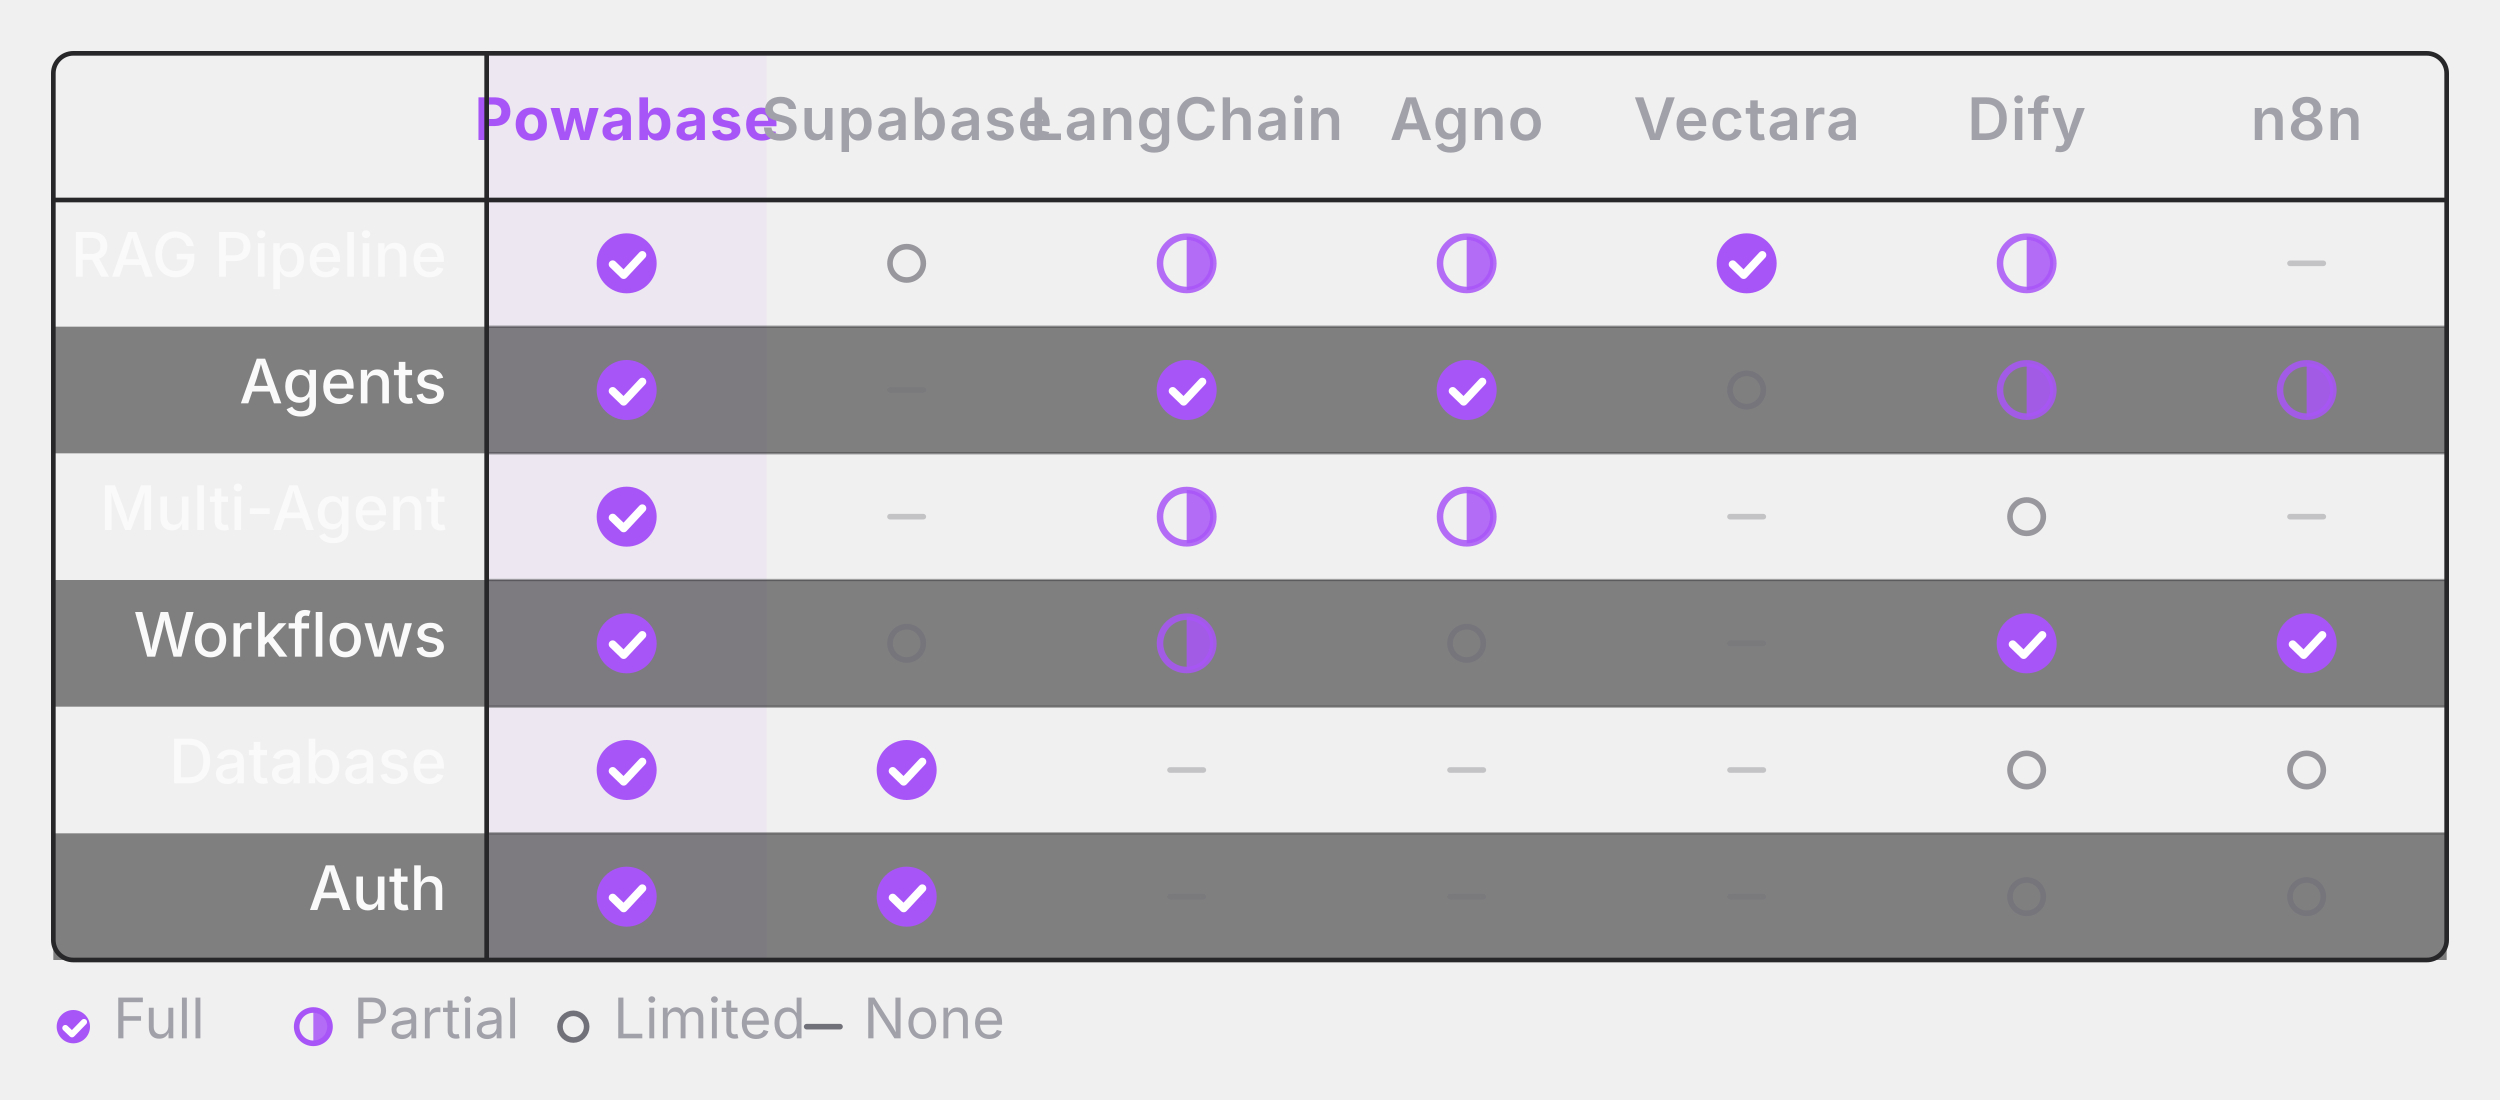
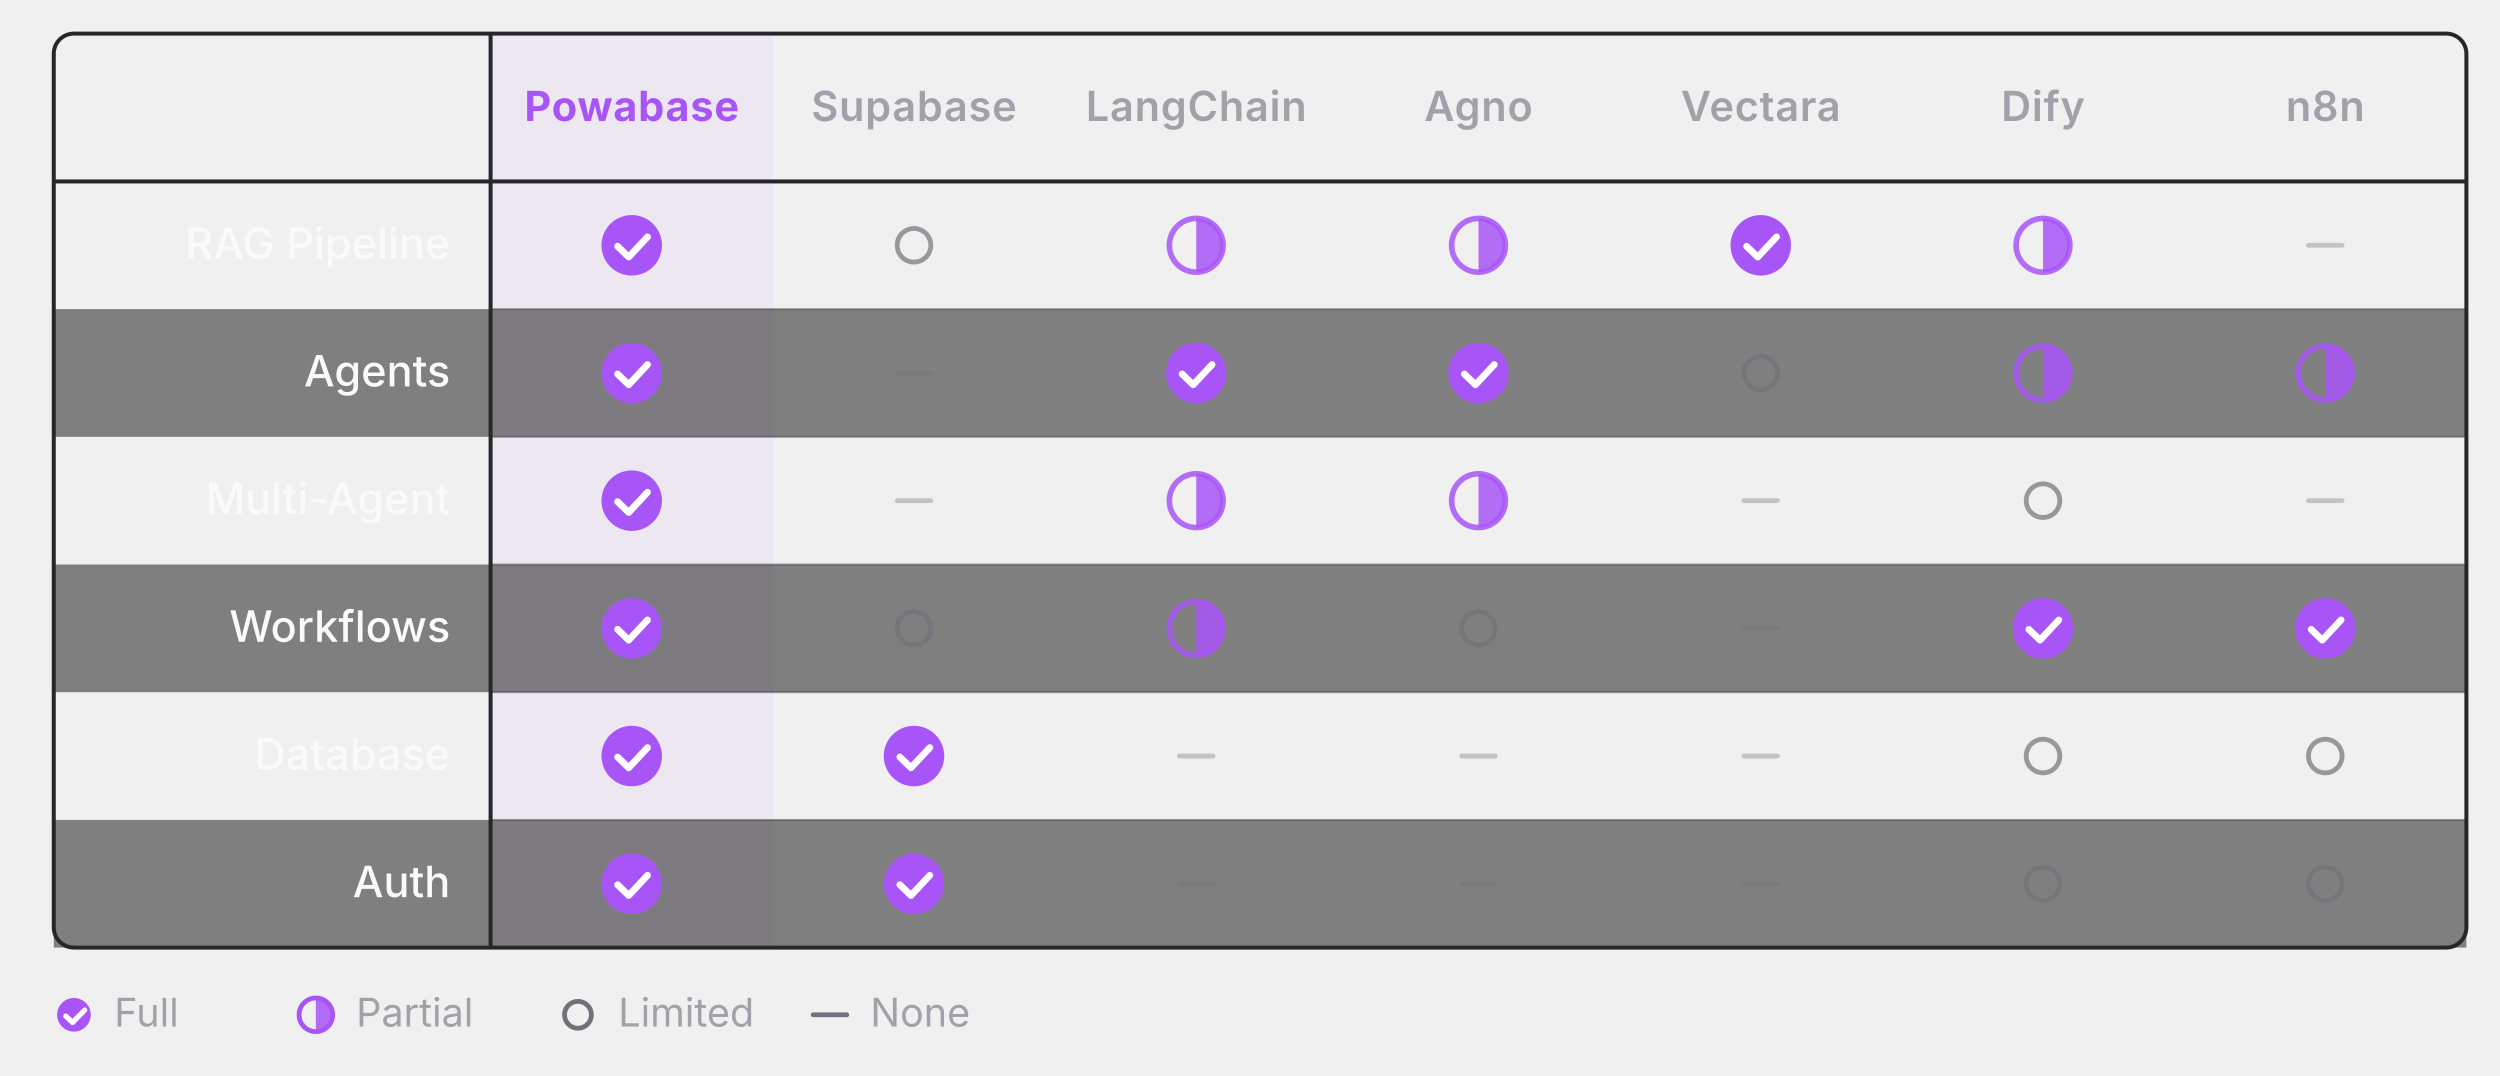
- <svg xmlns="http://www.w3.org/2000/svg" viewBox="0 0 750 330" width="750" height="330" role="img" aria-label="Feature coverage table comparing Powabase with Supabase, LangChain, Agno, Vectara, Dify, and n8n" font-family="Inter, system-ui, -apple-system, 'Segoe UI', Roboto, sans-serif">
+ <svg xmlns="http://www.w3.org/2000/svg" viewBox="0 6 744 320" width="744" height="320" role="img" aria-label="Feature coverage table comparing Powabase with Supabase, LangChain, Agno, Vectara, Dify, and n8n" font-family="Inter, system-ui, -apple-system, 'Segoe UI', Roboto, sans-serif">
  <rect x="146" y="16" width="84" height="272" fill="#A855F7" fill-opacity="0.06" />
  <rect x="16" y="98" width="718" height="38" fill="#0E0E10" fill-opacity="0.5" />
  <rect x="16" y="174" width="718" height="38" fill="#0E0E10" fill-opacity="0.5" />
  <rect x="16" y="250" width="718" height="38" fill="#0E0E10" fill-opacity="0.5" />
-   <text x="188" y="42" text-anchor="middle" fill="#A855F7" font-size="17.6" font-weight="700" letter-spacing="0.02em">Powabase</text>
-   <text x="272" y="42" text-anchor="middle" fill="#A1A1AA" font-size="17.6" font-weight="600" letter-spacing="0.02em">Supabase</text>
-   <text x="356" y="42" text-anchor="middle" fill="#A1A1AA" font-size="17.6" font-weight="600" letter-spacing="0.02em">LangChain</text>
-   <text x="440" y="42" text-anchor="middle" fill="#A1A1AA" font-size="17.6" font-weight="600" letter-spacing="0.02em">Agno</text>
-   <text x="524" y="42" text-anchor="middle" fill="#A1A1AA" font-size="17.6" font-weight="600" letter-spacing="0.02em">Vectara</text>
-   <text x="608" y="42" text-anchor="middle" fill="#A1A1AA" font-size="17.6" font-weight="600" letter-spacing="0.02em">Dify</text>
-   <text x="692" y="42" text-anchor="middle" fill="#A1A1AA" font-size="17.6" font-weight="600" letter-spacing="0.02em">n8n</text>
-   <line x1="16" y1="60" x2="734" y2="60" stroke="#27272A" stroke-width="1.4" />
-   <line x1="146" y1="16" x2="146" y2="288" stroke="#27272A" stroke-width="1.4" />
-   <text x="134" y="83" text-anchor="end" fill="#FAFAFA" font-size="18.4" font-weight="500">RAG Pipeline</text>
-   <text x="134" y="121" text-anchor="end" fill="#FAFAFA" font-size="18.4" font-weight="500">Agents</text>
-   <text x="134" y="159" text-anchor="end" fill="#FAFAFA" font-size="18.4" font-weight="500">Multi-Agent</text>
-   <text x="134" y="197" text-anchor="end" fill="#FAFAFA" font-size="18.4" font-weight="500">Workflows</text>
-   <text x="134" y="235" text-anchor="end" fill="#FAFAFA" font-size="18.4" font-weight="500">Database</text>
-   <text x="134" y="273" text-anchor="end" fill="#FAFAFA" font-size="18.4" font-weight="500">Auth</text>
-   <line x1="146" y1="98" x2="734" y2="98" stroke="#27272A" stroke-opacity="0.4" stroke-width="0.7" />
-   <line x1="146" y1="136" x2="734" y2="136" stroke="#27272A" stroke-opacity="0.4" stroke-width="0.7" />
-   <line x1="146" y1="174" x2="734" y2="174" stroke="#27272A" stroke-opacity="0.4" stroke-width="0.7" />
-   <line x1="146" y1="212" x2="734" y2="212" stroke="#27272A" stroke-opacity="0.4" stroke-width="0.7" />
-   <line x1="146" y1="250" x2="734" y2="250" stroke="#27272A" stroke-opacity="0.4" stroke-width="0.7" />
+   <text x="188" y="42" text-anchor="middle" fill="#A855F7" font-size="12.32" font-weight="700" letter-spacing="0.02em">Powabase</text>
+   <text x="272" y="42" text-anchor="middle" fill="#A1A1AA" font-size="12.32" font-weight="600" letter-spacing="0.02em">Supabase</text>
+   <text x="356" y="42" text-anchor="middle" fill="#A1A1AA" font-size="12.32" font-weight="600" letter-spacing="0.02em">LangChain</text>
+   <text x="440" y="42" text-anchor="middle" fill="#A1A1AA" font-size="12.32" font-weight="600" letter-spacing="0.02em">Agno</text>
+   <text x="524" y="42" text-anchor="middle" fill="#A1A1AA" font-size="12.32" font-weight="600" letter-spacing="0.02em">Vectara</text>
+   <text x="608" y="42" text-anchor="middle" fill="#A1A1AA" font-size="12.32" font-weight="600" letter-spacing="0.02em">Dify</text>
+   <text x="692" y="42" text-anchor="middle" fill="#A1A1AA" font-size="12.32" font-weight="600" letter-spacing="0.02em">n8n</text>
+   <line x1="16" y1="60" x2="734" y2="60" stroke="#27272A" stroke-width="1.19" />
+   <line x1="146" y1="16" x2="146" y2="288" stroke="#27272A" stroke-width="1.19" />
+   <text x="134" y="83" text-anchor="end" fill="#FAFAFA" font-size="12.88" font-weight="500">RAG Pipeline</text>
+   <text x="134" y="121" text-anchor="end" fill="#FAFAFA" font-size="12.88" font-weight="500">Agents</text>
+   <text x="134" y="159" text-anchor="end" fill="#FAFAFA" font-size="12.88" font-weight="500">Multi-Agent</text>
+   <text x="134" y="197" text-anchor="end" fill="#FAFAFA" font-size="12.88" font-weight="500">Workflows</text>
+   <text x="134" y="235" text-anchor="end" fill="#FAFAFA" font-size="12.88" font-weight="500">Database</text>
+   <text x="134" y="273" text-anchor="end" fill="#FAFAFA" font-size="12.88" font-weight="500">Auth</text>
+   <line x1="146" y1="98" x2="734" y2="98" stroke="#27272A" stroke-opacity="0.4" stroke-width="0.59" />
+   <line x1="146" y1="136" x2="734" y2="136" stroke="#27272A" stroke-opacity="0.4" stroke-width="0.59" />
+   <line x1="146" y1="174" x2="734" y2="174" stroke="#27272A" stroke-opacity="0.4" stroke-width="0.59" />
+   <line x1="146" y1="212" x2="734" y2="212" stroke="#27272A" stroke-opacity="0.4" stroke-width="0.59" />
+   <line x1="146" y1="250" x2="734" y2="250" stroke="#27272A" stroke-opacity="0.4" stroke-width="0.59" />
  <circle cx="188" cy="79" r="9" fill="#A855F7" />
-   <path d="M183.8,79.3 l3.3,3.2 l5.6,-6" fill="none" stroke="white" stroke-width="2.38" stroke-linecap="round" stroke-linejoin="round" />
-   <circle cx="272" cy="79" r="5" fill="none" stroke="#71717A" stroke-width="1.68" stroke-opacity="0.7" />
-   <circle cx="356" cy="79" r="8" fill="none" stroke="#A855F7" stroke-width="1.96" stroke-opacity="0.85" />
+   <path d="M183.8,79.3 l3.3,3.2 l5.6,-6" fill="none" stroke="white" stroke-width="2.02" stroke-linecap="round" stroke-linejoin="round" />
+   <circle cx="272" cy="79" r="5" fill="none" stroke="#71717A" stroke-width="1.43" stroke-opacity="0.7" />
+   <circle cx="356" cy="79" r="8" fill="none" stroke="#A855F7" stroke-width="1.67" stroke-opacity="0.85" />
  <path d="M356,71 a8,8 0 0 1 0,16 z" fill="#A855F7" fill-opacity="0.85" />
-   <circle cx="440" cy="79" r="8" fill="none" stroke="#A855F7" stroke-width="1.96" stroke-opacity="0.85" />
+   <circle cx="440" cy="79" r="8" fill="none" stroke="#A855F7" stroke-width="1.67" stroke-opacity="0.85" />
  <path d="M440,71 a8,8 0 0 1 0,16 z" fill="#A855F7" fill-opacity="0.85" />
  <circle cx="524" cy="79" r="9" fill="#A855F7" />
-   <path d="M519.8,79.3 l3.3,3.2 l5.6,-6" fill="none" stroke="white" stroke-width="2.38" stroke-linecap="round" stroke-linejoin="round" />
-   <circle cx="608" cy="79" r="8" fill="none" stroke="#A855F7" stroke-width="1.96" stroke-opacity="0.85" />
+   <path d="M519.8,79.3 l3.3,3.2 l5.6,-6" fill="none" stroke="white" stroke-width="2.02" stroke-linecap="round" stroke-linejoin="round" />
+   <circle cx="608" cy="79" r="8" fill="none" stroke="#A855F7" stroke-width="1.67" stroke-opacity="0.85" />
  <path d="M608,71 a8,8 0 0 1 0,16 z" fill="#A855F7" fill-opacity="0.85" />
-   <line x1="687" y1="79" x2="697" y2="79" stroke="#71717A" stroke-opacity="0.35" stroke-width="1.68" stroke-linecap="round" />
+   <line x1="687" y1="79" x2="697" y2="79" stroke="#71717A" stroke-opacity="0.35" stroke-width="1.43" stroke-linecap="round" />
  <circle cx="188" cy="117" r="9" fill="#A855F7" />
-   <path d="M183.8,117.3 l3.3,3.2 l5.6,-6" fill="none" stroke="white" stroke-width="2.38" stroke-linecap="round" stroke-linejoin="round" />
-   <line x1="267" y1="117" x2="277" y2="117" stroke="#71717A" stroke-opacity="0.35" stroke-width="1.68" stroke-linecap="round" />
+   <path d="M183.8,117.3 l3.3,3.2 l5.6,-6" fill="none" stroke="white" stroke-width="2.02" stroke-linecap="round" stroke-linejoin="round" />
+   <line x1="267" y1="117" x2="277" y2="117" stroke="#71717A" stroke-opacity="0.35" stroke-width="1.43" stroke-linecap="round" />
  <circle cx="356" cy="117" r="9" fill="#A855F7" />
-   <path d="M351.8,117.3 l3.3,3.2 l5.6,-6" fill="none" stroke="white" stroke-width="2.38" stroke-linecap="round" stroke-linejoin="round" />
+   <path d="M351.8,117.3 l3.3,3.2 l5.6,-6" fill="none" stroke="white" stroke-width="2.02" stroke-linecap="round" stroke-linejoin="round" />
  <circle cx="440" cy="117" r="9" fill="#A855F7" />
-   <path d="M435.8,117.3 l3.3,3.2 l5.6,-6" fill="none" stroke="white" stroke-width="2.38" stroke-linecap="round" stroke-linejoin="round" />
-   <circle cx="524" cy="117" r="5" fill="none" stroke="#71717A" stroke-width="1.68" stroke-opacity="0.7" />
-   <circle cx="608" cy="117" r="8" fill="none" stroke="#A855F7" stroke-width="1.96" stroke-opacity="0.85" />
+   <path d="M435.8,117.3 l3.3,3.2 l5.6,-6" fill="none" stroke="white" stroke-width="2.02" stroke-linecap="round" stroke-linejoin="round" />
+   <circle cx="524" cy="117" r="5" fill="none" stroke="#71717A" stroke-width="1.43" stroke-opacity="0.7" />
+   <circle cx="608" cy="117" r="8" fill="none" stroke="#A855F7" stroke-width="1.67" stroke-opacity="0.85" />
  <path d="M608,109 a8,8 0 0 1 0,16 z" fill="#A855F7" fill-opacity="0.85" />
-   <circle cx="692" cy="117" r="8" fill="none" stroke="#A855F7" stroke-width="1.96" stroke-opacity="0.85" />
+   <circle cx="692" cy="117" r="8" fill="none" stroke="#A855F7" stroke-width="1.67" stroke-opacity="0.85" />
  <path d="M692,109 a8,8 0 0 1 0,16 z" fill="#A855F7" fill-opacity="0.85" />
  <circle cx="188" cy="155" r="9" fill="#A855F7" />
-   <path d="M183.8,155.3 l3.3,3.2 l5.6,-6" fill="none" stroke="white" stroke-width="2.38" stroke-linecap="round" stroke-linejoin="round" />
-   <line x1="267" y1="155" x2="277" y2="155" stroke="#71717A" stroke-opacity="0.35" stroke-width="1.68" stroke-linecap="round" />
-   <circle cx="356" cy="155" r="8" fill="none" stroke="#A855F7" stroke-width="1.96" stroke-opacity="0.85" />
+   <path d="M183.8,155.3 l3.3,3.2 l5.6,-6" fill="none" stroke="white" stroke-width="2.02" stroke-linecap="round" stroke-linejoin="round" />
+   <line x1="267" y1="155" x2="277" y2="155" stroke="#71717A" stroke-opacity="0.35" stroke-width="1.43" stroke-linecap="round" />
+   <circle cx="356" cy="155" r="8" fill="none" stroke="#A855F7" stroke-width="1.67" stroke-opacity="0.85" />
  <path d="M356,147 a8,8 0 0 1 0,16 z" fill="#A855F7" fill-opacity="0.85" />
-   <circle cx="440" cy="155" r="8" fill="none" stroke="#A855F7" stroke-width="1.96" stroke-opacity="0.85" />
+   <circle cx="440" cy="155" r="8" fill="none" stroke="#A855F7" stroke-width="1.67" stroke-opacity="0.85" />
  <path d="M440,147 a8,8 0 0 1 0,16 z" fill="#A855F7" fill-opacity="0.85" />
-   <line x1="519" y1="155" x2="529" y2="155" stroke="#71717A" stroke-opacity="0.35" stroke-width="1.68" stroke-linecap="round" />
-   <circle cx="608" cy="155" r="5" fill="none" stroke="#71717A" stroke-width="1.68" stroke-opacity="0.7" />
-   <line x1="687" y1="155" x2="697" y2="155" stroke="#71717A" stroke-opacity="0.35" stroke-width="1.68" stroke-linecap="round" />
+   <line x1="519" y1="155" x2="529" y2="155" stroke="#71717A" stroke-opacity="0.35" stroke-width="1.43" stroke-linecap="round" />
+   <circle cx="608" cy="155" r="5" fill="none" stroke="#71717A" stroke-width="1.43" stroke-opacity="0.7" />
+   <line x1="687" y1="155" x2="697" y2="155" stroke="#71717A" stroke-opacity="0.35" stroke-width="1.43" stroke-linecap="round" />
  <circle cx="188" cy="193" r="9" fill="#A855F7" />
-   <path d="M183.8,193.3 l3.3,3.2 l5.6,-6" fill="none" stroke="white" stroke-width="2.38" stroke-linecap="round" stroke-linejoin="round" />
-   <circle cx="272" cy="193" r="5" fill="none" stroke="#71717A" stroke-width="1.68" stroke-opacity="0.7" />
-   <circle cx="356" cy="193" r="8" fill="none" stroke="#A855F7" stroke-width="1.96" stroke-opacity="0.85" />
+   <path d="M183.8,193.3 l3.3,3.2 l5.6,-6" fill="none" stroke="white" stroke-width="2.02" stroke-linecap="round" stroke-linejoin="round" />
+   <circle cx="272" cy="193" r="5" fill="none" stroke="#71717A" stroke-width="1.43" stroke-opacity="0.7" />
+   <circle cx="356" cy="193" r="8" fill="none" stroke="#A855F7" stroke-width="1.67" stroke-opacity="0.85" />
  <path d="M356,185 a8,8 0 0 1 0,16 z" fill="#A855F7" fill-opacity="0.85" />
-   <circle cx="440" cy="193" r="5" fill="none" stroke="#71717A" stroke-width="1.68" stroke-opacity="0.7" />
-   <line x1="519" y1="193" x2="529" y2="193" stroke="#71717A" stroke-opacity="0.35" stroke-width="1.68" stroke-linecap="round" />
+   <circle cx="440" cy="193" r="5" fill="none" stroke="#71717A" stroke-width="1.43" stroke-opacity="0.7" />
+   <line x1="519" y1="193" x2="529" y2="193" stroke="#71717A" stroke-opacity="0.35" stroke-width="1.43" stroke-linecap="round" />
  <circle cx="608" cy="193" r="9" fill="#A855F7" />
-   <path d="M603.8,193.3 l3.3,3.2 l5.6,-6" fill="none" stroke="white" stroke-width="2.38" stroke-linecap="round" stroke-linejoin="round" />
+   <path d="M603.8,193.3 l3.3,3.2 l5.6,-6" fill="none" stroke="white" stroke-width="2.02" stroke-linecap="round" stroke-linejoin="round" />
  <circle cx="692" cy="193" r="9" fill="#A855F7" />
-   <path d="M687.8,193.3 l3.3,3.2 l5.6,-6" fill="none" stroke="white" stroke-width="2.38" stroke-linecap="round" stroke-linejoin="round" />
+   <path d="M687.8,193.3 l3.3,3.2 l5.6,-6" fill="none" stroke="white" stroke-width="2.02" stroke-linecap="round" stroke-linejoin="round" />
  <circle cx="188" cy="231" r="9" fill="#A855F7" />
-   <path d="M183.8,231.3 l3.3,3.2 l5.6,-6" fill="none" stroke="white" stroke-width="2.38" stroke-linecap="round" stroke-linejoin="round" />
+   <path d="M183.8,231.3 l3.3,3.2 l5.6,-6" fill="none" stroke="white" stroke-width="2.02" stroke-linecap="round" stroke-linejoin="round" />
  <circle cx="272" cy="231" r="9" fill="#A855F7" />
-   <path d="M267.8,231.3 l3.3,3.2 l5.6,-6" fill="none" stroke="white" stroke-width="2.38" stroke-linecap="round" stroke-linejoin="round" />
-   <line x1="351" y1="231" x2="361" y2="231" stroke="#71717A" stroke-opacity="0.35" stroke-width="1.68" stroke-linecap="round" />
-   <line x1="435" y1="231" x2="445" y2="231" stroke="#71717A" stroke-opacity="0.35" stroke-width="1.68" stroke-linecap="round" />
-   <line x1="519" y1="231" x2="529" y2="231" stroke="#71717A" stroke-opacity="0.35" stroke-width="1.68" stroke-linecap="round" />
-   <circle cx="608" cy="231" r="5" fill="none" stroke="#71717A" stroke-width="1.68" stroke-opacity="0.7" />
-   <circle cx="692" cy="231" r="5" fill="none" stroke="#71717A" stroke-width="1.68" stroke-opacity="0.7" />
+   <path d="M267.8,231.3 l3.3,3.2 l5.6,-6" fill="none" stroke="white" stroke-width="2.02" stroke-linecap="round" stroke-linejoin="round" />
+   <line x1="351" y1="231" x2="361" y2="231" stroke="#71717A" stroke-opacity="0.35" stroke-width="1.43" stroke-linecap="round" />
+   <line x1="435" y1="231" x2="445" y2="231" stroke="#71717A" stroke-opacity="0.35" stroke-width="1.43" stroke-linecap="round" />
+   <line x1="519" y1="231" x2="529" y2="231" stroke="#71717A" stroke-opacity="0.35" stroke-width="1.43" stroke-linecap="round" />
+   <circle cx="608" cy="231" r="5" fill="none" stroke="#71717A" stroke-width="1.43" stroke-opacity="0.7" />
+   <circle cx="692" cy="231" r="5" fill="none" stroke="#71717A" stroke-width="1.43" stroke-opacity="0.7" />
  <circle cx="188" cy="269" r="9" fill="#A855F7" />
-   <path d="M183.8,269.3 l3.3,3.2 l5.6,-6" fill="none" stroke="white" stroke-width="2.38" stroke-linecap="round" stroke-linejoin="round" />
+   <path d="M183.8,269.3 l3.3,3.2 l5.6,-6" fill="none" stroke="white" stroke-width="2.02" stroke-linecap="round" stroke-linejoin="round" />
  <circle cx="272" cy="269" r="9" fill="#A855F7" />
-   <path d="M267.8,269.3 l3.3,3.2 l5.6,-6" fill="none" stroke="white" stroke-width="2.38" stroke-linecap="round" stroke-linejoin="round" />
-   <line x1="351" y1="269" x2="361" y2="269" stroke="#71717A" stroke-opacity="0.35" stroke-width="1.68" stroke-linecap="round" />
-   <line x1="435" y1="269" x2="445" y2="269" stroke="#71717A" stroke-opacity="0.35" stroke-width="1.68" stroke-linecap="round" />
-   <line x1="519" y1="269" x2="529" y2="269" stroke="#71717A" stroke-opacity="0.35" stroke-width="1.68" stroke-linecap="round" />
-   <circle cx="608" cy="269" r="5" fill="none" stroke="#71717A" stroke-width="1.68" stroke-opacity="0.7" />
-   <circle cx="692" cy="269" r="5" fill="none" stroke="#71717A" stroke-width="1.68" stroke-opacity="0.7" />
-   <rect x="16" y="16" width="718" height="272" fill="none" stroke="#27272A" stroke-width="1.4" rx="6" />
+   <path d="M267.8,269.3 l3.3,3.2 l5.6,-6" fill="none" stroke="white" stroke-width="2.02" stroke-linecap="round" stroke-linejoin="round" />
+   <line x1="351" y1="269" x2="361" y2="269" stroke="#71717A" stroke-opacity="0.35" stroke-width="1.43" stroke-linecap="round" />
+   <line x1="435" y1="269" x2="445" y2="269" stroke="#71717A" stroke-opacity="0.35" stroke-width="1.43" stroke-linecap="round" />
+   <line x1="519" y1="269" x2="529" y2="269" stroke="#71717A" stroke-opacity="0.35" stroke-width="1.43" stroke-linecap="round" />
+   <circle cx="608" cy="269" r="5" fill="none" stroke="#71717A" stroke-width="1.43" stroke-opacity="0.7" />
+   <circle cx="692" cy="269" r="5" fill="none" stroke="#71717A" stroke-width="1.43" stroke-opacity="0.7" />
+   <rect x="16" y="16" width="718" height="272" fill="none" stroke="#27272A" stroke-width="1.19" rx="6" />
  <circle cx="22" cy="308" r="5" fill="#A855F7" />
-   <path d="M19.6,308.4 l2.0,1.9 l3.6,-3.7" fill="none" stroke="white" stroke-width="1.82" stroke-linecap="round" stroke-linejoin="round" />
-   <text x="34" y="311.5" fill="#A1A1AA" font-size="16.8">Full</text>
-   <circle cx="94" cy="308" r="5" fill="none" stroke="#A855F7" stroke-width="1.68" />
+   <path d="M19.6,308.4 l2.0,1.9 l3.6,-3.7" fill="none" stroke="white" stroke-width="1.55" stroke-linecap="round" stroke-linejoin="round" />
+   <text x="34" y="311.5" fill="#A1A1AA" font-size="11.76">Full</text>
+   <circle cx="94" cy="308" r="5" fill="none" stroke="#A855F7" stroke-width="1.43" />
  <path d="M94,303 a5,5 0 0 1 0,10 z" fill="#A855F7" fill-opacity="0.85" />
-   <text x="106" y="311.5" fill="#A1A1AA" font-size="16.8">Partial</text>
-   <circle cx="172" cy="308" r="4" fill="none" stroke="#71717A" stroke-width="1.68" />
-   <text x="184" y="311.5" fill="#A1A1AA" font-size="16.8">Limited</text>
-   <line x1="242" y1="308" x2="252" y2="308" stroke="#71717A" stroke-width="1.68" stroke-linecap="round" />
-   <text x="259" y="311.5" fill="#A1A1AA" font-size="16.8">None</text>
+   <text x="106" y="311.5" fill="#A1A1AA" font-size="11.76">Partial</text>
+   <circle cx="172" cy="308" r="4" fill="none" stroke="#71717A" stroke-width="1.43" />
+   <text x="184" y="311.5" fill="#A1A1AA" font-size="11.76">Limited</text>
+   <line x1="242" y1="308" x2="252" y2="308" stroke="#71717A" stroke-width="1.43" stroke-linecap="round" />
+   <text x="259" y="311.5" fill="#A1A1AA" font-size="11.76">None</text>
</svg>
